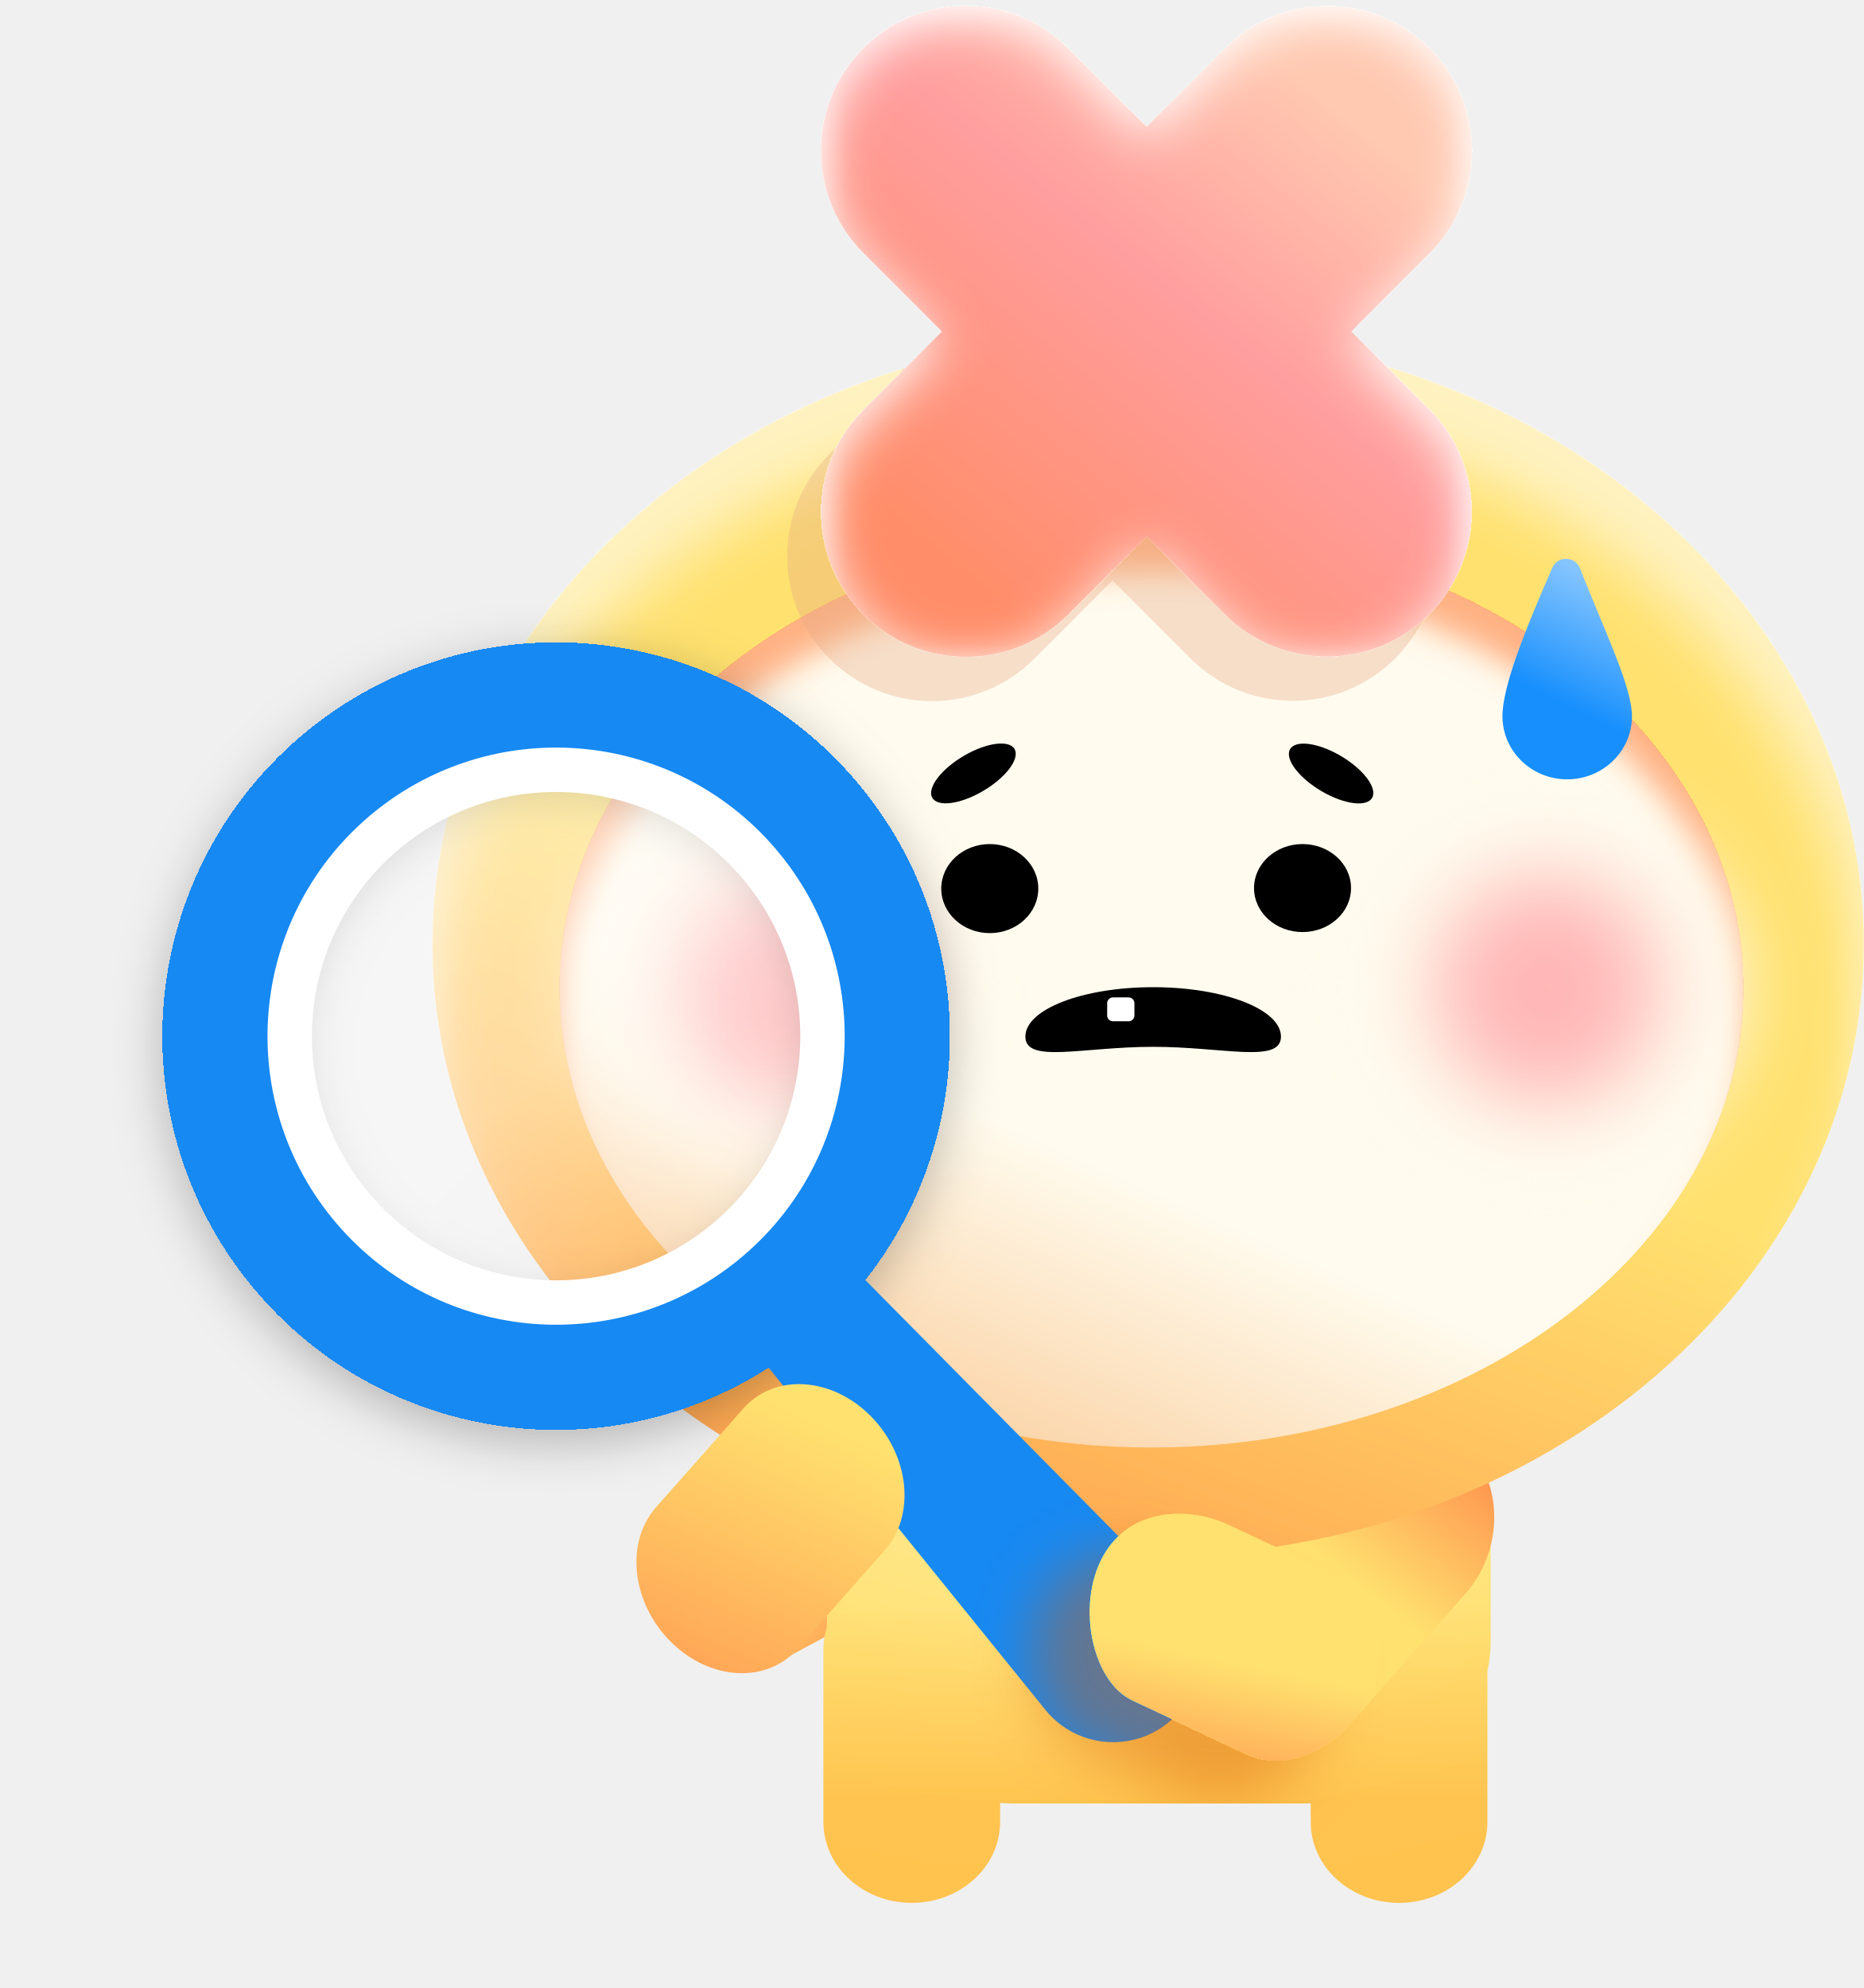
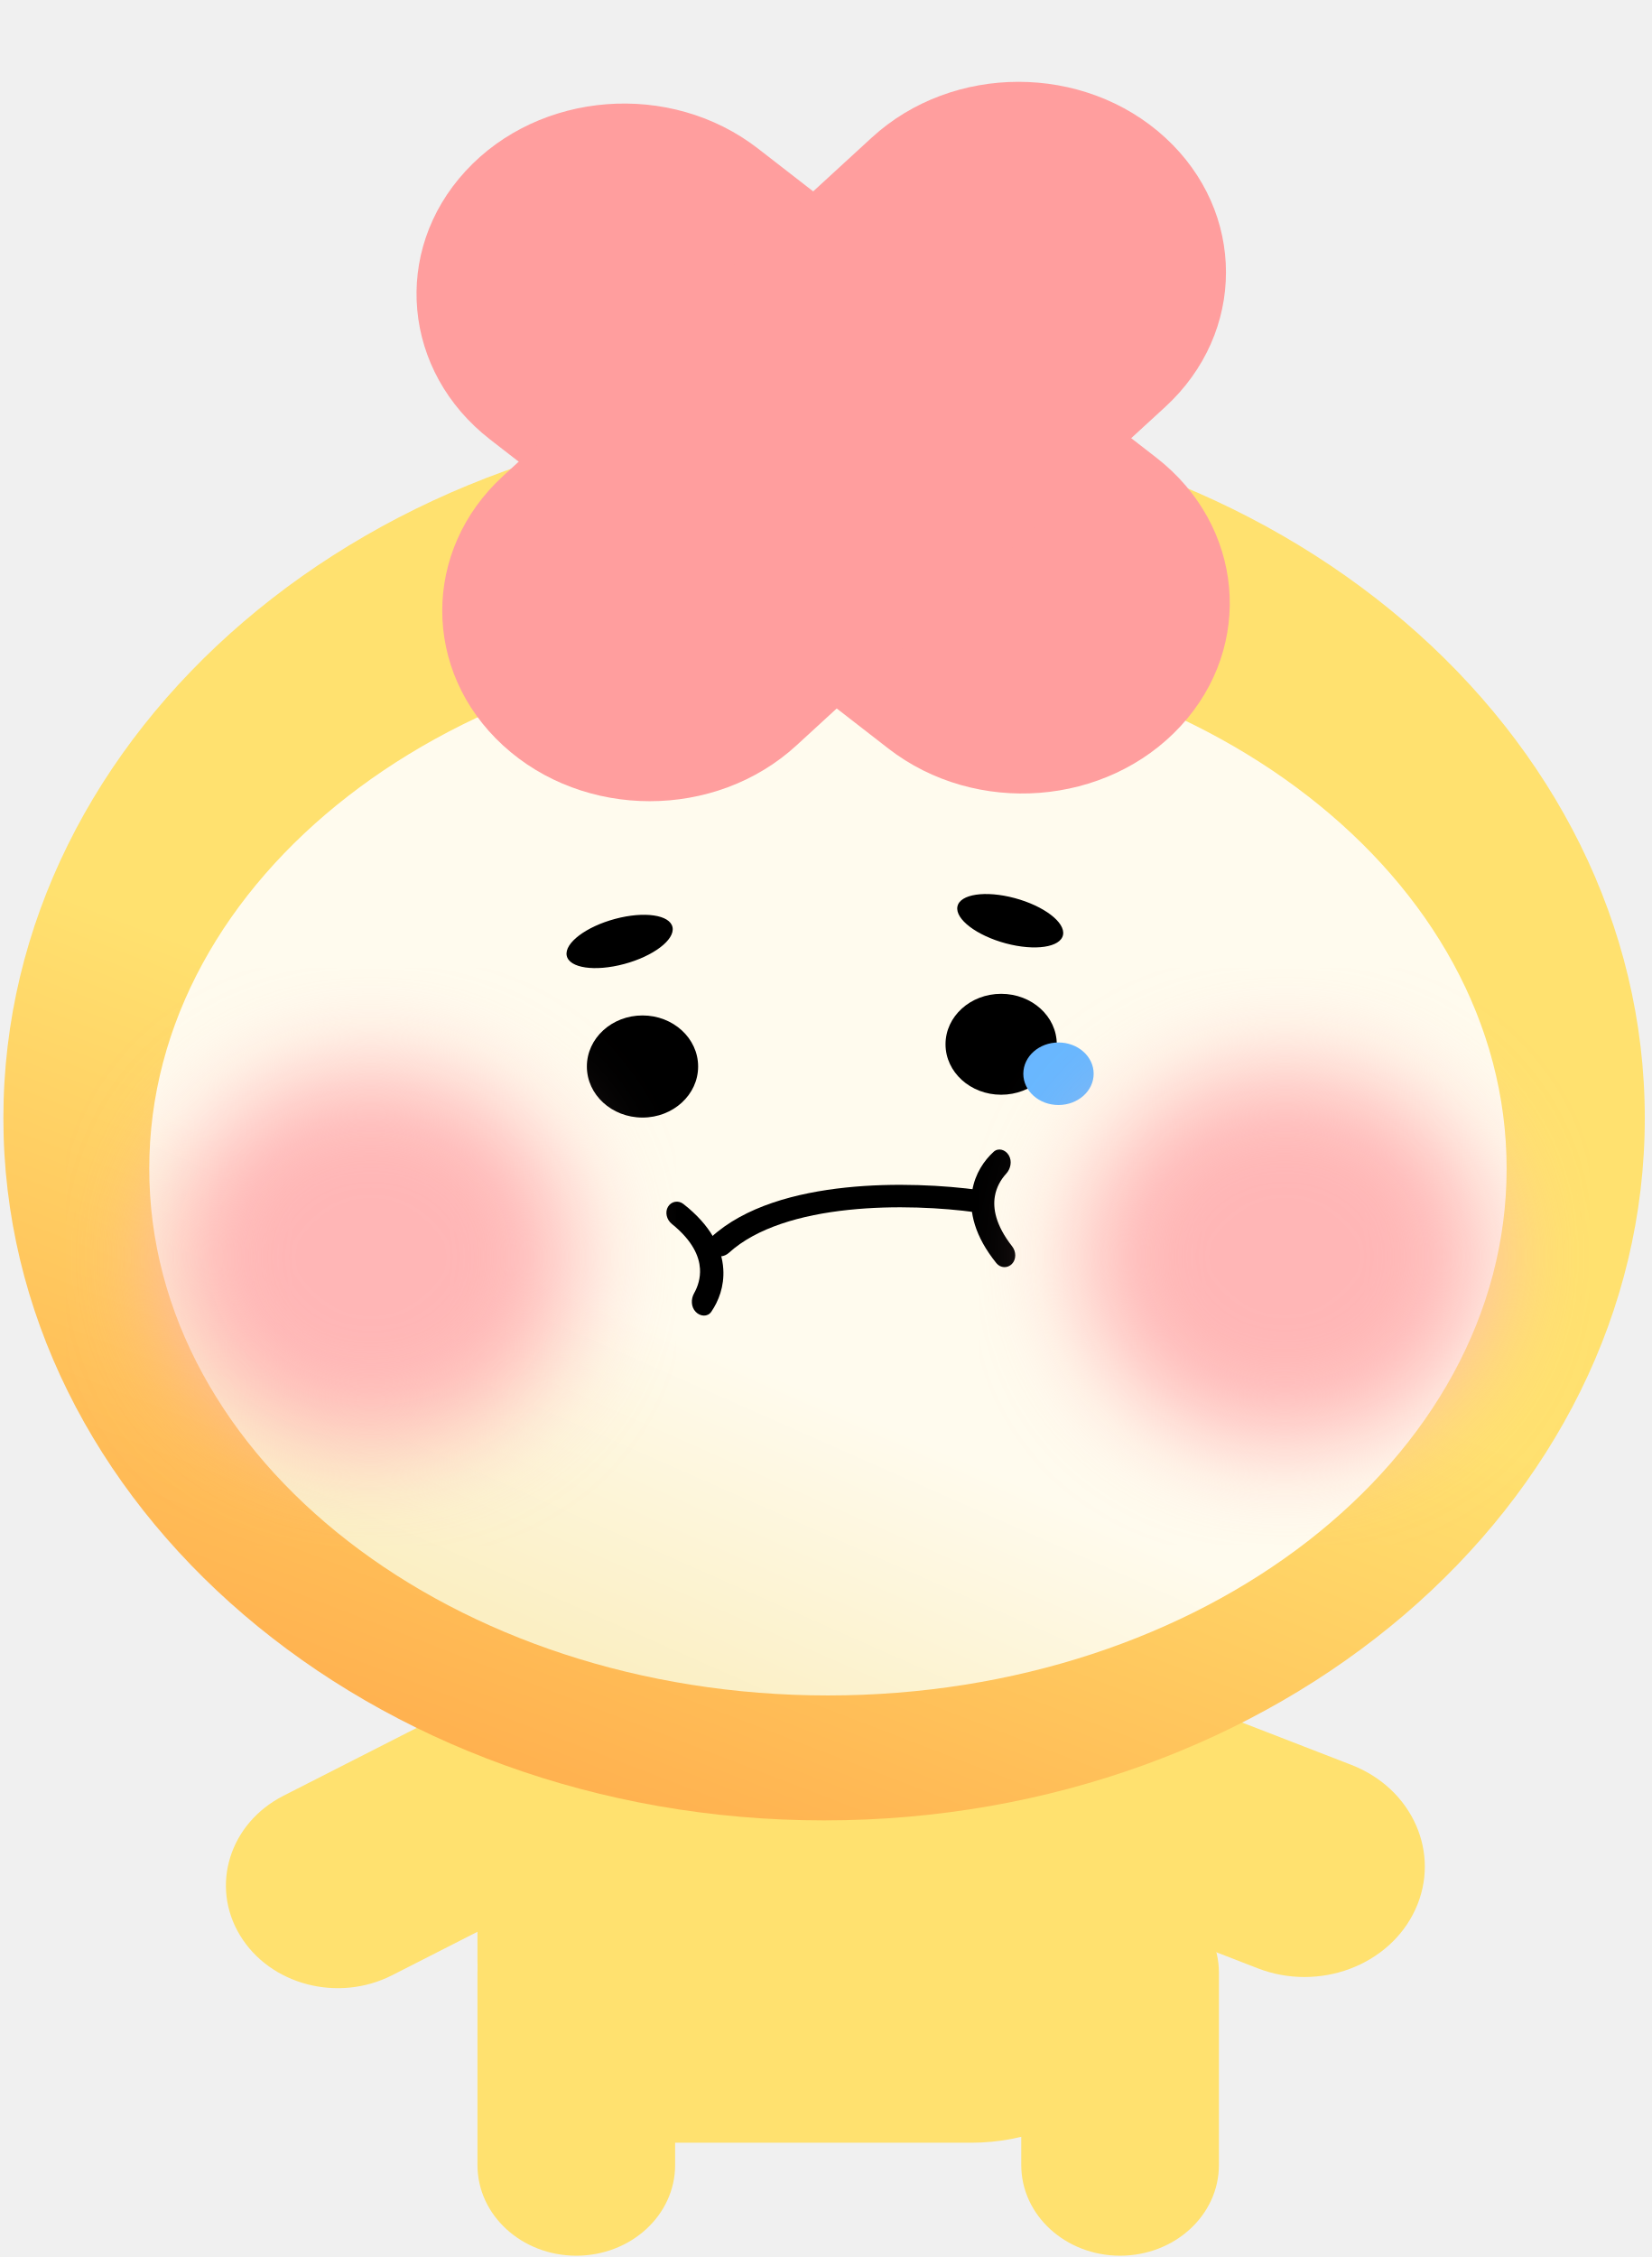
- <svg xmlns="http://www.w3.org/2000/svg" width="150" height="160" viewBox="0 0 150 160" fill="none">
-   <path d="M63.666 133.212C59.504 135.446 54.623 133.98 52.764 129.937V129.937C50.905 125.895 52.771 120.808 56.933 118.574L68.648 112.287C72.809 110.053 77.69 111.52 79.55 115.562V115.562C81.409 119.604 79.542 124.692 75.381 126.925L63.666 133.212Z" fill="url(#paint0_linear_1476_1348)" />
-   <path fill-rule="evenodd" clip-rule="evenodd" d="M81.815 109.161C73.384 109.161 66.55 115.021 66.55 122.249V130.96C66.367 131.539 66.268 132.15 66.268 132.783V146.632C66.268 150.232 69.452 153.15 73.379 153.15C77.307 153.15 80.49 150.232 80.49 146.632V145.104C80.927 145.136 81.368 145.153 81.815 145.153H104.711C104.971 145.153 105.23 145.147 105.487 145.136V146.632C105.487 150.232 108.671 153.15 112.598 153.15C116.526 153.15 119.709 150.232 119.709 146.632V134.51C119.884 133.718 119.975 132.9 119.975 132.065V122.249C119.975 115.021 113.141 109.161 104.711 109.161H81.815Z" fill="url(#paint1_linear_1476_1348)" />
-   <mask id="mask0_1476_1348" style="mask-type:alpha" maskUnits="userSpaceOnUse" x="66" y="109" width="54" height="45">
-     <path fill-rule="evenodd" clip-rule="evenodd" d="M81.815 109.161C73.384 109.161 66.55 115.021 66.55 122.249V130.96C66.367 131.539 66.268 132.15 66.268 132.783V146.632C66.268 150.232 69.452 153.15 73.379 153.15C77.307 153.15 80.49 150.232 80.49 146.632V145.104C80.927 145.136 81.368 145.153 81.815 145.153H104.711C104.971 145.153 105.23 145.147 105.487 145.136V146.632C105.487 150.232 108.671 153.15 112.598 153.15C116.526 153.15 119.709 150.232 119.709 146.632V134.51C119.884 133.718 119.975 132.9 119.975 132.065V122.249C119.975 115.021 113.141 109.161 104.711 109.161H81.815Z" fill="url(#paint2_linear_1476_1348)" />
-   </mask>
-   <g mask="url(#mask0_1476_1348)">
-     <g filter="url(#filter0_f_1476_1348)">
-       <path d="M150.352 77.019C150.352 104.924 123.913 127.545 91.299 127.545C58.684 127.545 32.245 104.924 32.245 77.019C32.245 49.115 58.684 26.494 91.299 26.494C123.913 26.494 150.352 49.115 150.352 77.019Z" fill="white" fill-opacity="0.29" style="mix-blend-mode:multiply" />
-     </g>
+ <svg xmlns="http://www.w3.org/2000/svg" width="142" height="194" viewBox="0 0 142 194" fill="none">
+   <path d="M41.044 169.557C41.044 165.257 44.847 161.771 49.539 161.771C54.231 161.771 58.034 165.257 58.034 169.557V186.102C58.034 190.402 54.231 193.888 49.539 193.888C44.847 193.888 41.044 190.402 41.044 186.102V169.557Z" fill="#FFE16F" />
+   <path d="M41.044 156.906C41.044 148.299 48.644 141.322 58.018 141.322H83.479C92.854 141.322 100.454 148.299 100.454 156.906V168.594C100.454 177.201 92.854 184.178 83.479 184.178H58.018C48.644 184.178 41.044 177.201 41.044 168.594V156.906Z" fill="#FFE16F" />
+   <path d="M39.699 146.546C44.343 144.181 50.196 145.72 52.772 149.982C55.349 154.244 53.672 159.616 49.029 161.98L33.702 169.784C29.058 172.149 23.206 170.61 20.629 166.348C18.053 162.086 19.729 156.714 24.373 154.35L39.699 146.546Z" fill="#FFE16F" />
+   <path d="M116.159 151.697C121.42 153.736 123.885 159.303 121.663 164.132C119.442 168.961 113.376 171.223 108.114 169.184L93.304 163.444C88.043 161.405 85.578 155.838 87.8 151.009C90.021 146.18 96.087 143.918 101.349 145.957L116.159 151.697Z" fill="#FFE16F" />
+   <path d="M87.789 169.557C87.789 165.257 91.593 161.771 96.284 161.771C100.976 161.771 104.779 165.257 104.779 169.557V186.102C104.779 190.402 100.976 193.888 96.284 193.888C91.593 193.888 87.789 190.402 87.789 186.102V169.557Z" fill="#FFE16F" />
+   <path d="M141.388 96.11C141.388 129.447 109.802 156.472 70.839 156.472C31.876 156.472 0.29 129.447 0.29 96.11C0.29 62.774 31.876 35.749 70.839 35.749C109.802 35.749 141.388 62.774 141.388 96.11Z" fill="url(#paint0_linear_1061_2503)" />
+   <path d="M129.511 100.448C129.511 125.458 103.391 145.732 71.171 145.732C38.95 145.732 12.83 125.458 12.83 100.448C12.83 75.439 38.95 55.165 71.171 55.165C103.391 55.165 129.511 75.439 129.511 100.448Z" fill="url(#paint1_linear_1061_2503)" />
+   <path d="M90.842 89.761C90.842 92.156 88.701 94.098 86.06 94.098C83.419 94.098 81.278 92.156 81.278 89.761C81.278 87.365 83.419 85.424 86.06 85.424C88.701 85.424 90.842 87.365 90.842 89.761Z" fill="black" />
+   <path d="M94.012 92.293C94.012 93.777 92.659 94.981 90.989 94.981C89.319 94.981 87.966 93.777 87.966 92.293C87.966 90.809 89.319 89.606 90.989 89.606C92.659 89.606 94.012 90.809 94.012 92.293Z" fill="#68B7FF" />
+   <path d="M60.012 91.671C60.012 94.095 57.871 96.06 55.23 96.06C52.589 96.06 50.448 94.095 50.448 91.671C50.448 89.247 52.589 87.282 55.23 87.282C57.871 87.282 60.012 89.247 60.012 91.671Z" fill="black" />
+   <path fill-rule="evenodd" clip-rule="evenodd" d="M72.703 102.076C76.934 101.632 81.226 101.883 84.228 102.298C84.77 102.373 85.128 102.892 85.021 103.429C84.919 103.941 84.429 104.279 83.912 104.208C81.064 103.815 76.961 103.573 72.946 103.995C68.829 104.428 65.023 105.534 62.659 107.684C62.269 108.039 61.679 108.11 61.253 107.799C60.768 107.446 60.69 106.749 61.132 106.344C64.011 103.704 68.436 102.524 72.703 102.076Z" fill="black" />
+   <path fill-rule="evenodd" clip-rule="evenodd" d="M83.574 102.347C83.822 100.869 84.602 99.744 85.415 99.002C85.817 98.636 86.422 98.807 86.717 99.303C87.02 99.813 86.875 100.47 86.494 100.885C86.041 101.378 85.651 102.041 85.519 102.835C85.348 103.853 85.567 105.292 87.004 107.129C87.359 107.582 87.37 108.246 86.988 108.641C86.613 109.029 86.001 109.011 85.647 108.571C83.805 106.285 83.269 104.163 83.574 102.347Z" fill="black" />
+   <path fill-rule="evenodd" clip-rule="evenodd" d="M62.175 109.083C62.269 110.577 61.764 111.851 61.14 112.757C60.831 113.205 60.203 113.175 59.803 112.759C59.393 112.331 59.386 111.658 59.662 111.168C59.992 110.585 60.221 109.85 60.171 109.047C60.106 108.017 59.567 106.665 57.751 105.201C57.303 104.84 57.142 104.196 57.424 103.725C57.702 103.262 58.302 103.141 58.747 103.489C61.059 105.299 62.061 107.244 62.175 109.083Z" fill="black" />
+   <path d="M57.812 79.704C58.027 80.775 56.164 82.189 53.651 82.862C51.139 83.535 48.929 83.213 48.715 82.141C48.501 81.07 50.364 79.656 52.876 78.983C55.388 78.309 57.598 78.632 57.812 79.704Z" fill="black" />
+   <path d="M91.38 80.357C91.169 81.432 88.966 81.758 86.459 81.087C83.952 80.415 82.09 78.999 82.301 77.924C82.512 76.85 84.715 76.523 87.222 77.195C89.729 77.867 91.591 79.282 91.38 80.357Z" fill="black" />
+   <g filter="url(#filter0_f_1061_2503)">
+     <path d="M49.39 108.057C49.39 116.955 41.556 124.167 31.893 124.167C22.23 124.167 14.396 116.955 14.396 108.057C14.396 99.16 22.23 91.947 31.893 91.947C41.556 91.947 49.39 99.16 49.39 108.057Z" fill="#FFB6B6" />
  </g>
-   <path d="M109.116 138.249C105.988 141.788 100.902 142.106 97.755 138.96C94.609 135.814 94.595 130.395 97.723 126.856L106.529 116.895C109.658 113.357 114.744 113.038 117.89 116.185C121.036 119.331 121.051 124.75 117.922 128.288L109.116 138.249Z" fill="url(#paint3_linear_1476_1348)" />
-   <g filter="url(#filter1_i_1476_1348)">
-     <path d="M150 75.986C150 103.203 124.212 125.267 92.401 125.267C60.59 125.267 34.803 103.203 34.803 75.986C34.803 48.769 60.59 26.705 92.401 26.705C124.212 26.705 150 48.769 150 75.986Z" fill="url(#paint4_linear_1476_1348)" />
+   <g filter="url(#filter1_f_1061_2503)">
+     <path d="M127.927 108.006C127.927 116.875 120.093 124.064 110.43 124.064C100.767 124.064 92.934 116.875 92.934 108.006C92.934 99.137 100.767 91.947 110.43 91.947C120.093 91.947 127.927 99.137 127.927 108.006Z" fill="#FFB6B6" />
  </g>
-   <g filter="url(#filter2_i_1476_1348)">
-     <path d="M140.303 79.528C140.303 99.947 118.978 116.499 92.672 116.499C66.366 116.499 45.041 99.947 45.041 79.528C45.041 59.109 66.366 42.557 92.672 42.557C118.978 42.557 140.303 59.109 140.303 79.528Z" fill="url(#paint5_linear_1476_1348)" />
-   </g>
-   <g filter="url(#filter3_f_1476_1348)">
-     <path d="M140.117 79.589C140.117 87.541 133.118 93.987 124.484 93.987C115.851 93.987 108.852 87.541 108.852 79.589C108.852 71.637 115.851 65.191 124.484 65.191C133.118 65.191 140.117 71.637 140.117 79.589Z" fill="url(#paint6_radial_1476_1348)" />
-   </g>
-   <g filter="url(#filter4_f_1476_1348)">
-     <path d="M78.958 79.589C78.958 87.541 71.959 93.987 63.325 93.987C54.692 93.987 47.693 87.541 47.693 79.589C47.693 71.637 54.692 65.191 63.325 65.191C71.959 65.191 78.958 71.637 78.958 79.589Z" fill="url(#paint7_radial_1476_1348)" />
-   </g>
-   <path d="M108.732 71.474C108.732 73.43 106.984 75.015 104.828 75.015C102.672 75.015 100.924 73.43 100.924 71.474C100.924 69.519 102.672 67.933 104.828 67.933C106.984 67.933 108.732 69.519 108.732 71.474Z" fill="black" />
-   <path d="M83.562 71.516C83.562 73.495 81.814 75.1 79.658 75.1C77.501 75.1 75.753 73.495 75.753 71.516C75.753 69.537 77.501 67.933 79.658 67.933C81.814 67.933 83.562 69.537 83.562 71.516Z" fill="black" />
-   <path d="M81.671 60.325C82.066 61.125 80.895 62.634 79.056 63.696C77.218 64.757 75.406 64.97 75.011 64.17C74.616 63.37 75.786 61.862 77.625 60.8C79.464 59.738 81.275 59.526 81.671 60.325Z" fill="black" />
-   <path d="M110.45 64.173C110.057 64.976 108.25 64.768 106.415 63.709C104.58 62.649 103.411 61.139 103.805 60.337C104.198 59.534 106.004 59.742 107.84 60.801C109.675 61.861 110.843 63.37 110.45 64.173Z" fill="black" />
-   <mask id="mask1_1476_1348" style="mask-type:alpha" maskUnits="userSpaceOnUse" x="63" y="4" width="53" height="53">
-     <path fill-rule="evenodd" clip-rule="evenodd" d="M83.212 7.444C78.663 2.894 71.287 2.894 66.738 7.444C62.188 11.993 62.188 19.369 66.738 23.918L73.062 30.243L66.766 36.539C62.216 41.088 62.216 48.464 66.766 53.013C71.315 57.563 78.691 57.563 83.24 53.013L89.536 46.717L95.811 52.991C100.36 57.541 107.736 57.541 112.285 52.991C116.834 48.442 116.834 41.066 112.285 36.517L106.011 30.243L112.313 23.94C116.863 19.391 116.863 12.015 112.313 7.466C107.764 2.916 100.388 2.916 95.839 7.466L89.536 13.768L83.212 7.444Z" fill="#CB8F8F" fill-opacity="0.35" />
-   </mask>
-   <g mask="url(#mask1_1476_1348)">
-     <path d="M150 75.986C150 103.203 124.213 125.267 92.402 125.267C60.591 125.267 34.803 103.203 34.803 75.986C34.803 48.769 60.591 26.705 92.402 26.705C124.213 26.705 150 48.769 150 75.986Z" fill="#E4A885" />
-   </g>
-   <g filter="url(#filter5_i_1476_1348)">
-     <path fill-rule="evenodd" clip-rule="evenodd" d="M85.955 3.878C81.405 -0.671 74.029 -0.671 69.48 3.878C64.931 8.428 64.931 15.804 69.48 20.353L75.804 26.677L69.508 32.973C64.959 37.523 64.959 44.898 69.508 49.448C74.058 53.997 81.434 53.997 85.983 49.448L92.279 43.152L98.553 49.426C103.102 53.975 110.478 53.975 115.028 49.426C119.577 44.877 119.577 37.501 115.028 32.951L108.754 26.677L115.056 20.375C119.605 15.826 119.605 8.45 115.056 3.9C110.507 -0.649 103.131 -0.649 98.581 3.9L92.279 10.203L85.955 3.878Z" fill="url(#paint8_linear_1476_1348)" />
-   </g>
-   <path d="M103.092 83.428C103.092 85.625 98.488 84.251 92.808 84.251C87.128 84.251 82.523 85.625 82.523 83.428C82.523 81.232 87.128 79.452 92.808 79.452C98.488 79.452 103.092 81.232 103.092 83.428Z" fill="black" />
-   <rect x="89.105" y="80.275" width="2.194" height="1.92" rx="0.467" fill="white" />
-   <path d="M120.919 57.645C120.919 55.254 122.707 50.789 124.939 45.679C125.363 44.708 126.774 44.757 127.16 45.744C129.15 50.827 131.341 55.264 131.341 57.645C131.341 60.449 129.008 62.722 126.13 62.722C123.252 62.722 120.919 60.449 120.919 57.645Z" fill="url(#paint9_linear_1476_1348)" />
-   <g filter="url(#filter6_d_1476_1348)">
-     <circle cx="31.693" cy="31.693" r="26.205" transform="matrix(-0.744493 0.66763 0.66763 0.744493 47.1909 38.6372)" stroke="#1689F3" stroke-width="10.977" shape-rendering="crispEdges" />
-   </g>
-   <circle cx="23.226" cy="23.226" r="21.439" transform="matrix(-0.744493 0.66763 0.66763 0.744493 46.5399 50.5949)" stroke="white" stroke-width="3.574" />
-   <g filter="url(#filter7_b_1476_1348)">
-     <ellipse cx="21.83" cy="21.83" rx="21.83" ry="21.83" transform="matrix(-0.744493 0.66763 0.66763 0.744493 46.4324 52.5664)" fill="url(#paint10_linear_1476_1348)" fill-opacity="0.4" />
-   </g>
-   <path d="M68.138 101.501C66.207 99.547 63.083 99.453 61.038 101.287V101.287C58.996 103.118 58.748 106.227 60.472 108.358L84.131 137.61C86.658 140.734 91.286 141.104 94.277 138.422V138.422C97.264 135.744 97.403 131.112 94.584 128.259L68.138 101.501Z" fill="#1689F3" />
-   <path d="M59.827 113.358C62.325 110.533 66.9 110.793 70.046 113.939V113.939C73.192 117.085 73.718 121.926 71.22 124.751L64.19 132.703C61.693 135.528 57.117 135.268 53.971 132.122V132.122C50.825 128.976 50.299 124.135 52.797 121.31L59.827 113.358Z" fill="url(#paint11_linear_1476_1348)" />
-   <path d="M91.126 136.858C87.876 135.329 86.621 129.182 88.758 125.28C90.896 121.378 95.617 121.198 98.868 122.728L108.018 127.032C111.268 128.562 112.17 132.964 110.033 136.866C107.895 140.768 103.527 142.692 100.276 141.163L91.126 136.858Z" fill="url(#paint12_linear_1476_1348)" />
-   <mask id="mask2_1476_1348" style="mask-type:alpha" maskUnits="userSpaceOnUse" x="66" y="109" width="54" height="45">
-     <path fill-rule="evenodd" clip-rule="evenodd" d="M81.815 109.161C73.384 109.161 66.55 115.021 66.55 122.249V130.96C66.367 131.539 66.268 132.15 66.268 132.783V146.632C66.268 150.232 69.452 153.15 73.379 153.15C77.307 153.15 80.49 150.232 80.49 146.632V145.104C80.927 145.136 81.368 145.153 81.815 145.153H104.711C104.971 145.153 105.23 145.147 105.487 145.136V146.632C105.487 150.232 108.671 153.15 112.598 153.15C116.526 153.15 119.709 150.232 119.709 146.632V134.51C119.884 133.718 119.975 132.9 119.975 132.065V122.249C119.975 115.021 113.141 109.161 104.711 109.161H81.815Z" fill="url(#paint13_linear_1476_1348)" />
-     <mask id="mask3_1476_1348" style="mask-type:alpha" maskUnits="userSpaceOnUse" x="66" y="109" width="54" height="45">
-       <path fill-rule="evenodd" clip-rule="evenodd" d="M81.815 109.161C73.384 109.161 66.55 115.021 66.55 122.249V130.96C66.367 131.539 66.268 132.15 66.268 132.783V146.632C66.268 150.232 69.452 153.15 73.379 153.15C77.307 153.15 80.49 150.232 80.49 146.632V145.104C80.927 145.136 81.368 145.153 81.815 145.153H104.711C104.971 145.153 105.23 145.147 105.487 145.136V146.632C105.487 150.232 108.671 153.15 112.598 153.15C116.526 153.15 119.709 150.232 119.709 146.632V134.51C119.884 133.718 119.975 132.9 119.975 132.065V122.249C119.975 115.021 113.141 109.161 104.711 109.161H81.815Z" fill="url(#paint14_linear_1476_1348)" />
-     </mask>
-     <g mask="url(#mask3_1476_1348)">
-       <path d="M150.352 77.019C150.352 104.924 123.913 127.545 91.299 127.545C58.684 127.545 32.245 104.924 32.245 77.019C32.245 49.115 58.684 26.494 91.299 26.494C123.913 26.494 150.352 49.115 150.352 77.019Z" fill="white" fill-opacity="0.29" />
-     </g>
-   </mask>
-   <g mask="url(#mask2_1476_1348)">
-     <g filter="url(#filter8_d_1476_1348)">
-       <path d="M91.126 136.858C87.876 135.329 86.621 129.182 88.758 125.28C90.896 121.378 95.617 121.199 98.868 122.728L108.018 127.032C111.268 128.562 112.17 132.964 110.033 136.866C107.895 140.769 103.527 142.692 100.276 141.163L91.126 136.858Z" fill="url(#paint15_linear_1476_1348)" />
-     </g>
-   </g>
+   <path d="M42.127 37.774C34.603 31.937 33.661 21.608 40.021 14.703C46.381 7.798 57.636 6.933 65.159 12.77L99.391 39.332C106.914 45.17 107.857 55.499 101.497 62.404C95.136 69.308 83.882 70.174 76.359 64.336L42.127 37.774Z" fill="#FF9E9E" />
+   <path d="M68.465 64.072C61.499 70.466 50.206 70.466 43.24 64.072C36.274 57.679 36.274 47.313 43.24 40.92L74.937 11.828C81.903 5.435 93.197 5.435 100.163 11.828C107.128 18.221 107.128 28.587 100.163 34.98L68.465 64.072Z" fill="#FF9E9E" />
  <defs>
-     <filter id="filter0_f_1476_1348" x="9.895" y="4.143" width="162.808" height="145.753" filterUnits="userSpaceOnUse" color-interpolation-filters="sRGB">
+     <filter id="filter0_f_1061_2503" x="5.696" y="83.247" width="52.394" height="49.621" filterUnits="userSpaceOnUse" color-interpolation-filters="sRGB">
      <feFlood flood-opacity="0" result="BackgroundImageFix" />
      <feBlend mode="normal" in="SourceGraphic" in2="BackgroundImageFix" result="shape" />
-       <feGaussianBlur stdDeviation="11.175" result="effect1_foregroundBlur_1476_1348" />
+       <feGaussianBlur stdDeviation="4.35" result="effect1_foregroundBlur_1061_2503" />
    </filter>
-     <filter id="filter1_i_1476_1348" x="34.803" y="26.705" width="115.197" height="103.237" filterUnits="userSpaceOnUse" color-interpolation-filters="sRGB">
+     <filter id="filter1_f_1061_2503" x="84.233" y="83.247" width="52.394" height="49.517" filterUnits="userSpaceOnUse" color-interpolation-filters="sRGB">
      <feFlood flood-opacity="0" result="BackgroundImageFix" />
      <feBlend mode="normal" in="SourceGraphic" in2="BackgroundImageFix" result="shape" />
-       <feColorMatrix in="SourceAlpha" type="matrix" values="0 0 0 0 0 0 0 0 0 0 0 0 0 0 0 0 0 0 127 0" result="hardAlpha" />
-       <feOffset dy="6.311" />
-       <feGaussianBlur stdDeviation="2.337" />
-       <feComposite in2="hardAlpha" operator="arithmetic" k2="-1" k3="1" />
-       <feColorMatrix type="matrix" values="0 0 0 0 1 0 0 0 0 1 0 0 0 0 1 0 0 0 0.57 0" />
-       <feBlend mode="lighten" in2="shape" result="effect1_innerShadow_1476_1348" />
+       <feGaussianBlur stdDeviation="4.35" result="effect1_foregroundBlur_1061_2503" />
    </filter>
-     <filter id="filter2_i_1476_1348" x="45.041" y="42.557" width="95.263" height="76.49" filterUnits="userSpaceOnUse" color-interpolation-filters="sRGB">
-       <feFlood flood-opacity="0" result="BackgroundImageFix" />
-       <feBlend mode="normal" in="SourceGraphic" in2="BackgroundImageFix" result="shape" />
-       <feColorMatrix in="SourceAlpha" type="matrix" values="0 0 0 0 0 0 0 0 0 0 0 0 0 0 0 0 0 0 127 0" result="hardAlpha" />
-       <feOffset dy="3.506" />
-       <feGaussianBlur stdDeviation="1.274" />
-       <feComposite in2="hardAlpha" operator="arithmetic" k2="-1" k3="1" />
-       <feColorMatrix type="matrix" values="0 0 0 0 1 0 0 0 0 0.619 0 0 0 0 0.404 0 0 0 0.79 0" />
-       <feBlend mode="normal" in2="shape" result="effect1_innerShadow_1476_1348" />
-     </filter>
-     <filter id="filter3_f_1476_1348" x="102.798" y="59.137" width="43.373" height="40.904" filterUnits="userSpaceOnUse" color-interpolation-filters="sRGB">
-       <feFlood flood-opacity="0" result="BackgroundImageFix" />
-       <feBlend mode="normal" in="SourceGraphic" in2="BackgroundImageFix" result="shape" />
-       <feGaussianBlur stdDeviation="3.027" result="effect1_foregroundBlur_1476_1348" />
-     </filter>
-     <filter id="filter4_f_1476_1348" x="41.639" y="59.137" width="43.373" height="40.904" filterUnits="userSpaceOnUse" color-interpolation-filters="sRGB">
-       <feFlood flood-opacity="0" result="BackgroundImageFix" />
-       <feBlend mode="normal" in="SourceGraphic" in2="BackgroundImageFix" result="shape" />
-       <feGaussianBlur stdDeviation="3.027" result="effect1_foregroundBlur_1476_1348" />
-     </filter>
-     <filter id="filter5_i_1476_1348" x="66.068" y="0.466" width="52.4" height="53.328" filterUnits="userSpaceOnUse" color-interpolation-filters="sRGB">
-       <feFlood flood-opacity="0" result="BackgroundImageFix" />
-       <feBlend mode="normal" in="SourceGraphic" in2="BackgroundImageFix" result="shape" />
-       <feColorMatrix in="SourceAlpha" type="matrix" values="0 0 0 0 0 0 0 0 0 0 0 0 0 0 0 0 0 0 127 0" result="hardAlpha" />
-       <feOffset dy="0.935" />
-       <feGaussianBlur stdDeviation="2.127" />
-       <feComposite in2="hardAlpha" operator="arithmetic" k2="-1" k3="1" />
-       <feColorMatrix type="matrix" values="0 0 0 0 1 0 0 0 0 1 0 0 0 0 1 0 0 0 1 0" />
-       <feBlend mode="lighten" in2="shape" result="effect1_innerShadow_1476_1348" />
-     </filter>
-     <filter id="filter6_d_1476_1348" x="9.061" y="48.699" width="71.387" height="71.387" filterUnits="userSpaceOnUse" color-interpolation-filters="sRGB">
-       <feFlood flood-opacity="0" result="BackgroundImageFix" />
-       <feColorMatrix in="SourceAlpha" type="matrix" values="0 0 0 0 0 0 0 0 0 0 0 0 0 0 0 0 0 0 127 0" result="hardAlpha" />
-       <feOffset dy="1" />
-       <feGaussianBlur stdDeviation="2" />
-       <feComposite in2="hardAlpha" operator="out" />
-       <feColorMatrix type="matrix" values="0 0 0 0 0 0 0 0 0 0 0 0 0 0 0 0 0 0 0.25 0" />
-       <feBlend mode="normal" in2="BackgroundImageFix" result="effect1_dropShadow_1476_1348" />
-       <feBlend mode="normal" in="SourceGraphic" in2="effect1_dropShadow_1476_1348" result="shape" />
-     </filter>
-     <filter id="filter7_b_1476_1348" x="18.381" y="57.019" width="52.748" height="52.748" filterUnits="userSpaceOnUse" color-interpolation-filters="sRGB">
-       <feFlood flood-opacity="0" result="BackgroundImageFix" />
-       <feGaussianBlur in="BackgroundImageFix" stdDeviation="2.272" />
-       <feComposite in2="SourceAlpha" operator="in" result="effect1_backgroundBlur_1476_1348" />
-       <feBlend mode="normal" in="SourceGraphic" in2="effect1_backgroundBlur_1476_1348" result="shape" />
-     </filter>
-     <filter id="filter8_d_1476_1348" x="78.381" y="120.375" width="33.148" height="29.509" filterUnits="userSpaceOnUse" color-interpolation-filters="sRGB">
-       <feFlood flood-opacity="0" result="BackgroundImageFix" />
-       <feColorMatrix in="SourceAlpha" type="matrix" values="0 0 0 0 0 0 0 0 0 0 0 0 0 0 0 0 0 0 127 0" result="hardAlpha" />
-       <feOffset dx="-4.491" dy="3.368" />
-       <feGaussianBlur stdDeviation="2.414" />
-       <feComposite in2="hardAlpha" operator="out" />
-       <feColorMatrix type="matrix" values="0 0 0 0 0.842 0 0 0 0 0.353 0 0 0 0 0 0 0 0 0.41 0" />
-       <feBlend mode="normal" in2="BackgroundImageFix" result="effect1_dropShadow_1476_1348" />
-       <feBlend mode="normal" in="SourceGraphic" in2="effect1_dropShadow_1476_1348" result="shape" />
-     </filter>
-     <linearGradient id="paint0_linear_1476_1348" x1="60.082" y1="118.159" x2="74.601" y2="130.2" gradientUnits="userSpaceOnUse">
-       <stop stop-color="#FFE16F" />
-       <stop offset="1" stop-color="#FF9A51" />
+     <linearGradient id="paint0_linear_1061_2503" x1="121.258" y1="57.856" x2="71.101" y2="187.952" gradientUnits="userSpaceOnUse">
+       <stop offset="0.425" stop-color="#FFE16F" />
+       <stop offset="1" stop-color="#FF9D42" />
    </linearGradient>
-     <linearGradient id="paint1_linear_1476_1348" x1="93.262" y1="118.159" x2="93.262" y2="145.153" gradientUnits="userSpaceOnUse">
-       <stop offset="0.385" stop-color="#FFE16F" />
-       <stop offset="1" stop-color="#FFC34E" />
-     </linearGradient>
-     <linearGradient id="paint2_linear_1476_1348" x1="93.262" y1="118.159" x2="93.262" y2="145.153" gradientUnits="userSpaceOnUse">
-       <stop offset="0.385" stop-color="#FFE16F" />
-       <stop offset="1" stop-color="#FFC34E" />
-     </linearGradient>
-     <linearGradient id="paint3_linear_1476_1348" x1="111.144" y1="129.012" x2="118.947" y2="118.989" gradientUnits="userSpaceOnUse">
-       <stop stop-color="#FFE16F" />
-       <stop offset="1" stop-color="#FF9A51" />
-     </linearGradient>
-     <linearGradient id="paint4_linear_1476_1348" x1="133.565" y1="44.754" x2="92.615" y2="150.969" gradientUnits="userSpaceOnUse">
-       <stop offset="0.425" stop-color="#FFE16F" />
-       <stop offset="0.85" stop-color="#FFA450" />
-     </linearGradient>
-     <linearGradient id="paint5_linear_1476_1348" x1="92.672" y1="42.557" x2="63.533" y2="108.419" gradientUnits="userSpaceOnUse">
+     <linearGradient id="paint1_linear_1061_2503" x1="71.171" y1="55.165" x2="35.48" y2="135.835" gradientUnits="userSpaceOnUse">
      <stop offset="0.674" stop-color="#FFFBEE" />
-       <stop offset="1" stop-color="#FBD5A9" />
-     </linearGradient>
-     <radialGradient id="paint6_radial_1476_1348" cx="0" cy="0" r="1" gradientUnits="userSpaceOnUse" gradientTransform="translate(124.484 79.5889) rotate(90) scale(11.8143 11.7726)">
-       <stop offset="0.52" stop-color="#FFB6B6" />
-       <stop offset="1" stop-color="#FFFCEE" />
-     </radialGradient>
-     <radialGradient id="paint7_radial_1476_1348" cx="0" cy="0" r="1" gradientUnits="userSpaceOnUse" gradientTransform="translate(63.3253 79.5889) rotate(90) scale(11.8143 11.7726)">
-       <stop offset="0.52" stop-color="#FFB6B6" />
-       <stop offset="1" stop-color="#FFFCEE" />
-     </radialGradient>
-     <linearGradient id="paint8_linear_1476_1348" x1="113.103" y1="13.219" x2="82.857" y2="50.975" gradientUnits="userSpaceOnUse">
-       <stop stop-color="#FFC8B0" />
-       <stop offset="0.41" stop-color="#FF9E9E" />
-       <stop offset="1" stop-color="#FF8D69" />
-     </linearGradient>
-     <linearGradient id="paint9_linear_1476_1348" x1="129.284" y1="47.09" x2="124.759" y2="56.14" gradientUnits="userSpaceOnUse">
-       <stop stop-color="#84C4FF" />
-       <stop offset="1" stop-color="#178FFD" />
-     </linearGradient>
-     <linearGradient id="paint10_linear_1476_1348" x1="21.83" y1="0" x2="21.83" y2="43.659" gradientUnits="userSpaceOnUse">
-       <stop stop-color="white" />
-       <stop offset="0.525" stop-color="white" />
-       <stop offset="1" stop-color="white" stop-opacity="0.29" />
-     </linearGradient>
-     <linearGradient id="paint11_linear_1476_1348" x1="67.922" y1="115.438" x2="57.014" y2="139.74" gradientUnits="userSpaceOnUse">
-       <stop stop-color="#FFE16F" />
-       <stop offset="1" stop-color="#FF9A51" />
-     </linearGradient>
-     <linearGradient id="paint12_linear_1476_1348" x1="94.866" y1="132.942" x2="92.633" y2="143.705" gradientUnits="userSpaceOnUse">
-       <stop stop-color="#FFE16F" />
-       <stop offset="1" stop-color="#FF9A51" />
-     </linearGradient>
-     <linearGradient id="paint13_linear_1476_1348" x1="93.262" y1="118.159" x2="93.262" y2="145.153" gradientUnits="userSpaceOnUse">
-       <stop offset="0.385" stop-color="#FFE16F" />
-       <stop offset="1" stop-color="#FFC34E" />
-     </linearGradient>
-     <linearGradient id="paint14_linear_1476_1348" x1="93.262" y1="118.159" x2="93.262" y2="145.153" gradientUnits="userSpaceOnUse">
-       <stop offset="0.385" stop-color="#FFE16F" />
-       <stop offset="1" stop-color="#FFC34E" />
-     </linearGradient>
-     <linearGradient id="paint15_linear_1476_1348" x1="94.866" y1="132.942" x2="92.633" y2="143.705" gradientUnits="userSpaceOnUse">
-       <stop stop-color="#FFE16F" />
-       <stop offset="1" stop-color="#FF9A51" />
+       <stop offset="1" stop-color="#FBEFC3" />
    </linearGradient>
  </defs>
</svg>
